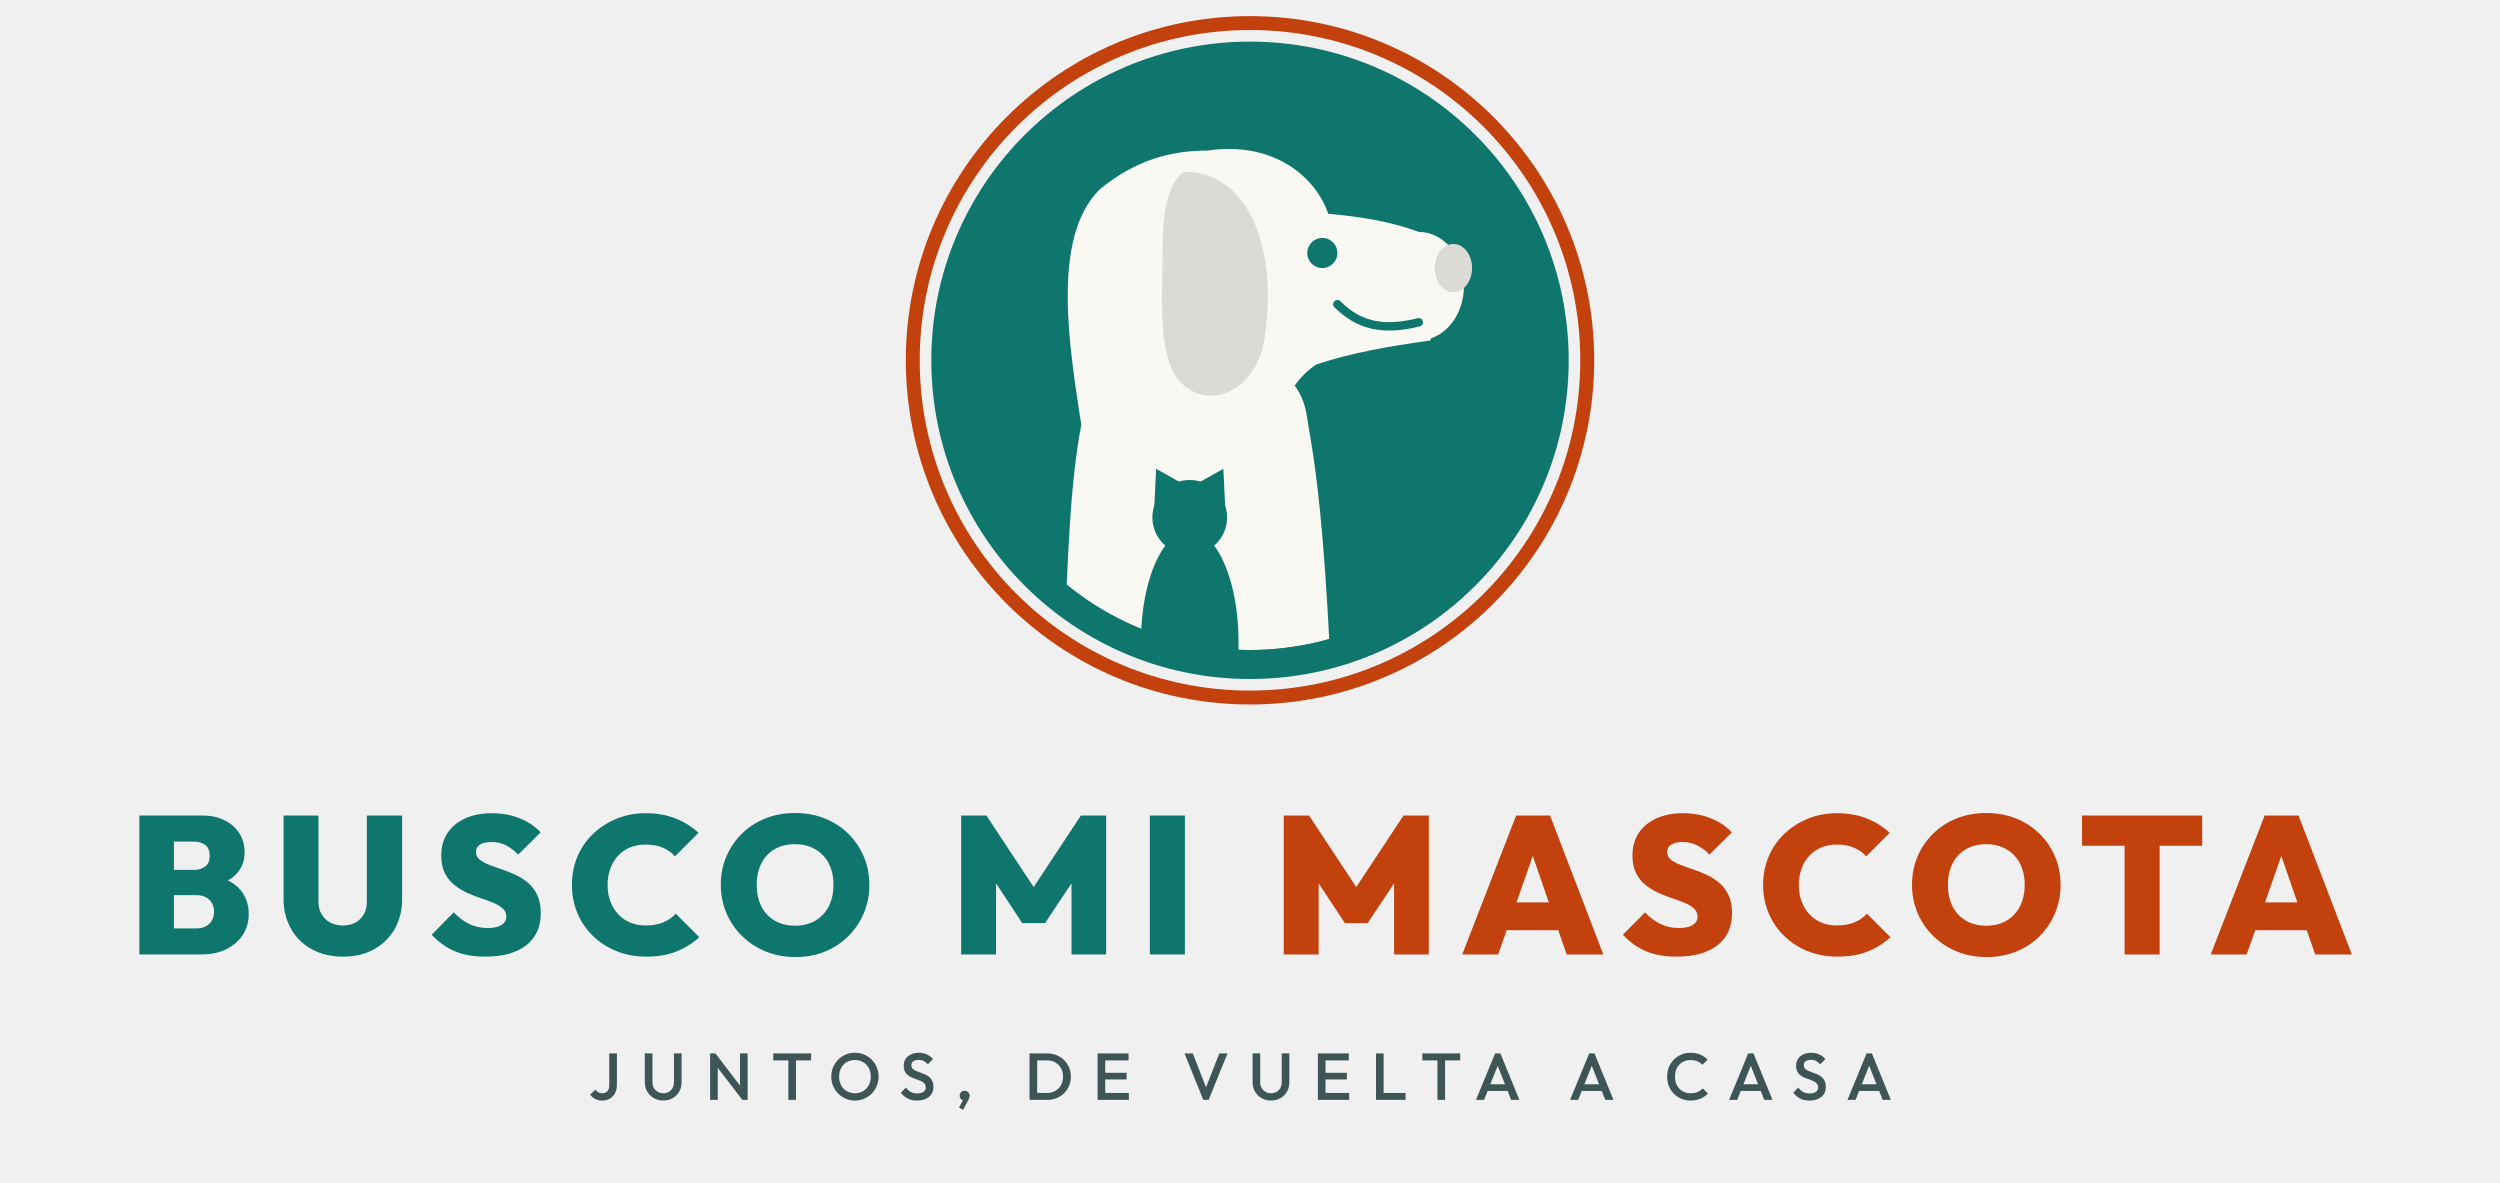
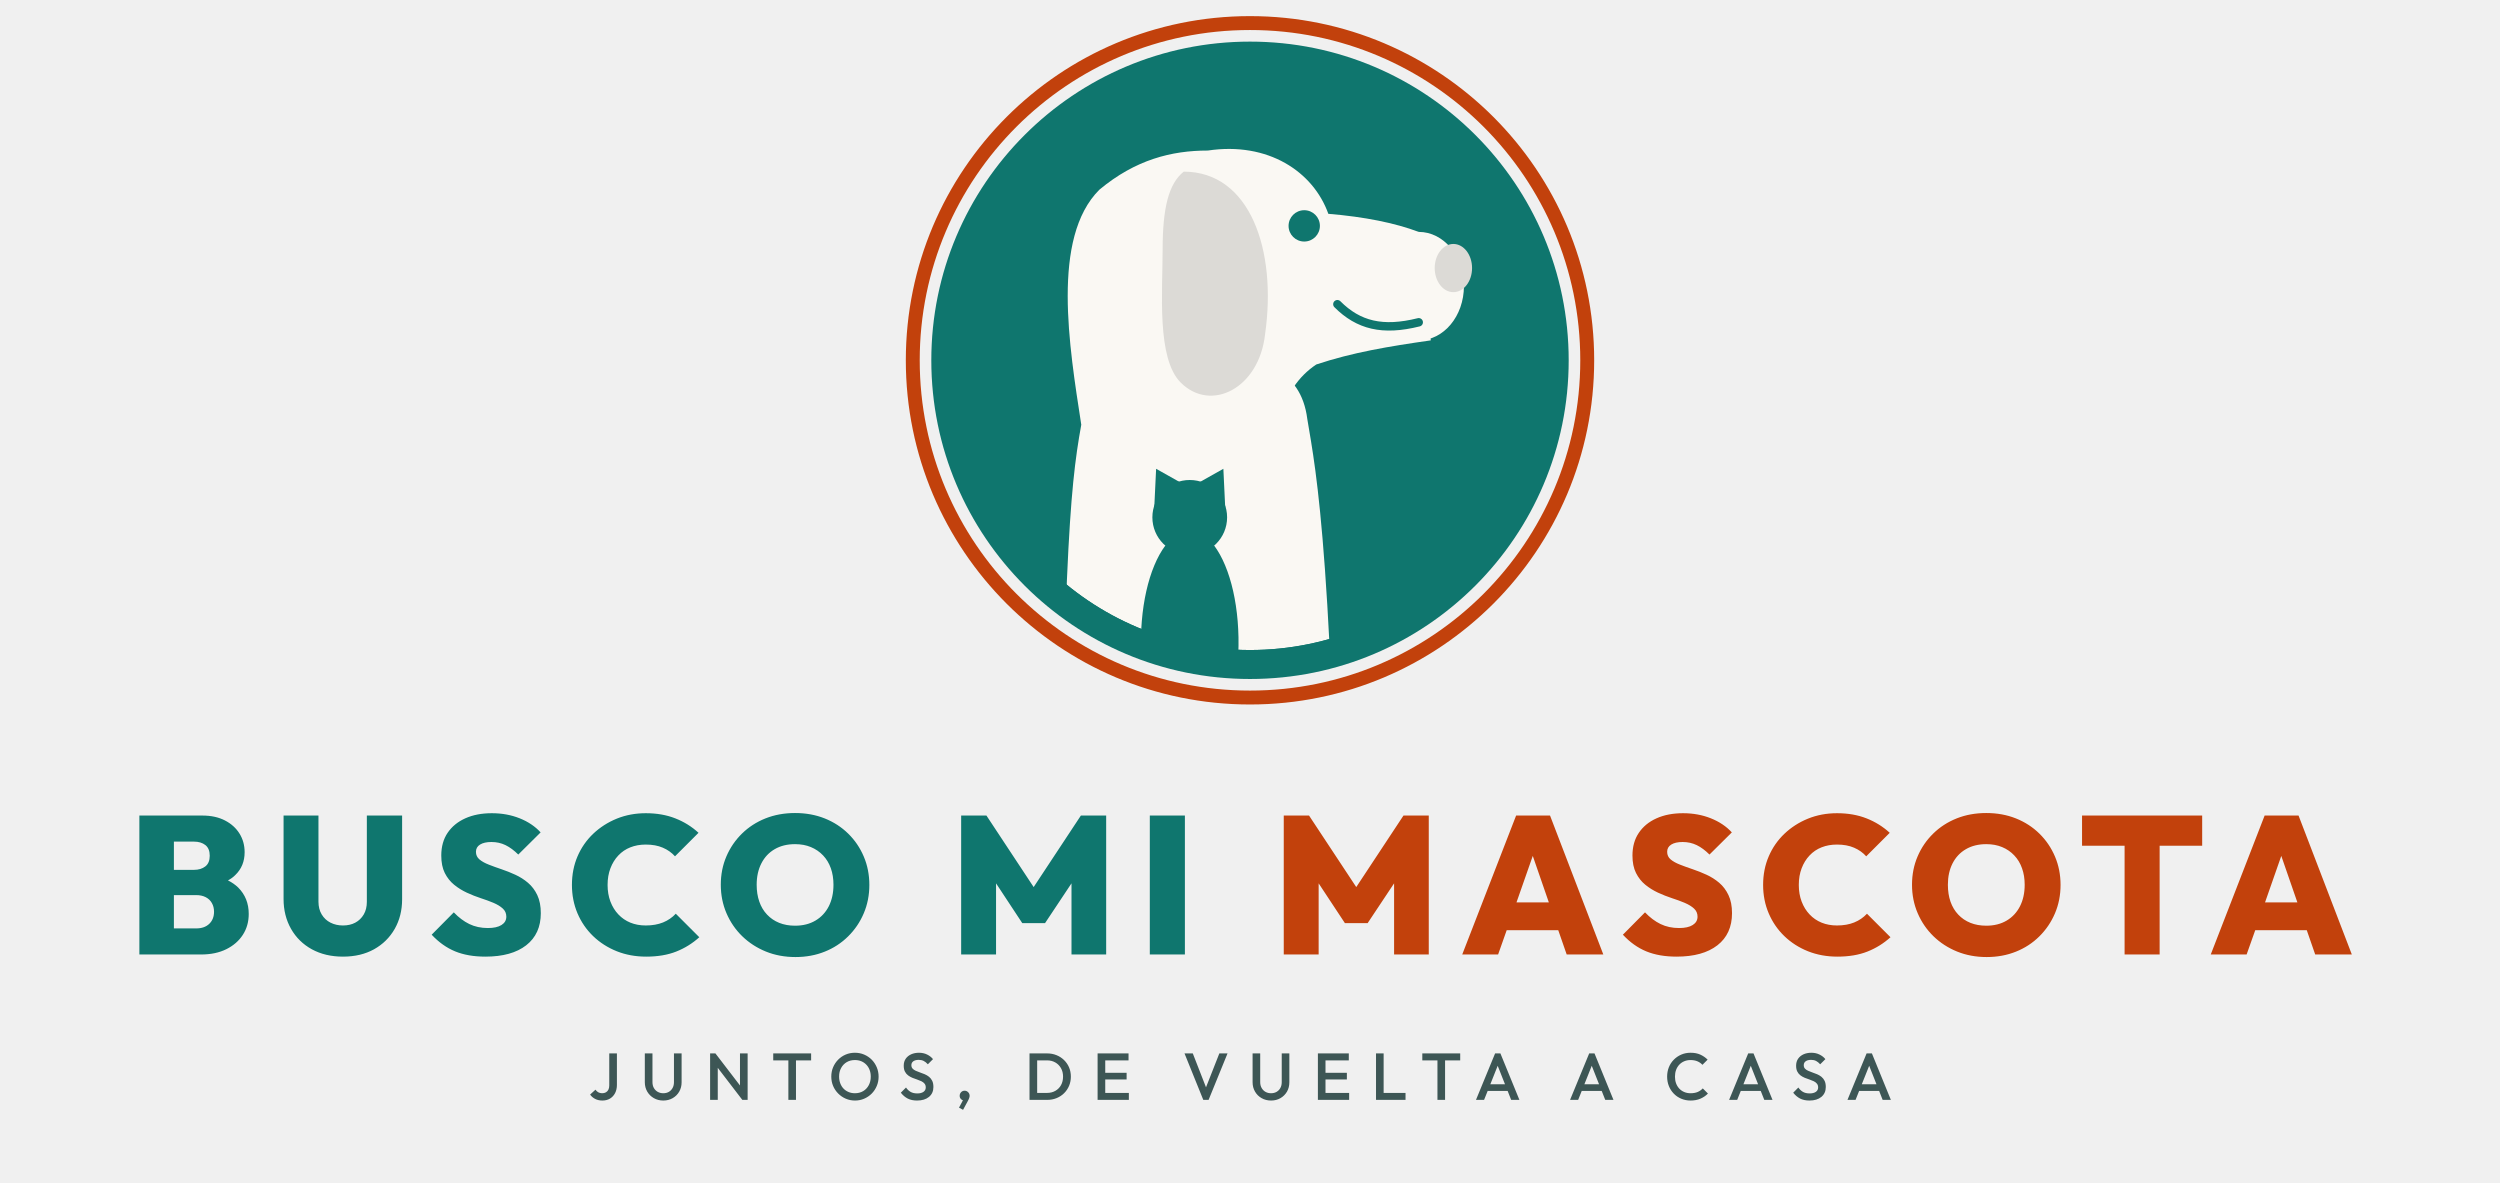
<svg xmlns="http://www.w3.org/2000/svg" viewBox="0 0 791 374" width="791" height="374" role="img" aria-label="Busco mi mascota. Juntos, de vuelta a casa">
  <g transform="translate(285.5 4) scale(1.833333)">
    <defs>
      <mask id="k6" maskUnits="userSpaceOnUse" x="-20" y="-20" width="260" height="360">
        <rect x="-20" y="-20" width="260" height="360" fill="#fff" />
-         <circle cx="136" cy="67" r="5" fill="#000" />
+         <circle cx="130" cy="58" r="5.2" fill="#000" />
        <path d="M168 90 C156 93 148 91 141 84" fill="none" stroke="#000" stroke-width="2.8" stroke-linecap="round" />
        <g transform="translate(92 200) scale(.62) translate(-30 -100)">
          <g fill="#000">
            <circle cx="30" cy="27" r="20" />
            <path d="M11 22 L12 1 L28 10 Z" />
            <path d="M49 22 L48 1 L32 10 Z" />
            <path d="M17 42 C8 54 3 76 4 100 L56 100 C57 76 52 54 43 42 Z" />
          </g>
        </g>
      </mask>
      <clipPath id="k7">
        <circle cx="60" cy="60" r="50" />
      </clipPath>
    </defs>
    <circle cx="60" cy="60" r="55" fill="#0f766e" />
    <circle cx="60" cy="60" r="58.2" fill="none" stroke="#c2410c" stroke-width="2.4" />
    <g clip-path="url(#k7)">
      <g transform="translate(60 68) scale(.52) translate(-112 -118)">
        <g mask="url(#k6)">
          <g fill="#faf8f3">
            <path d="M56 124 C52 98 46 62 62 46 C74 36 86 33 98 33 C118 30 133 40 138 54 C150 55 160 57 168 60 L172 96 C158 98 146 100 134 104 C128 108 124 114 122 122 L100 134 Z" />
            <ellipse cx="168" cy="78" rx="15" ry="18" />
            <path d="M56 124 C52 146 50 170 48 330 L142 330 C140 168 134 140 131 122 C130 114 126 108 120 106 L100 96 Z" />
            <ellipse cx="179.5" cy="72" rx="6.2" ry="8" fill="#dcdad6" />
            <path fill="#dcdad6" d="M90 40 C112 40 121 66 117 94 C115 112 99 120 89 110 C81 102 83 80 83 66 C83 52 85 44 90 40 Z" />
          </g>
        </g>
      </g>
    </g>
  </g>
  <path fill="#0f766e" d="M63.63 302L44.1 302L44.1 258.04L64.07 258.04Q68.16 258.04 71.17 259.59Q74.17 261.14 75.78 263.75Q77.4 266.35 77.4 269.64L77.4 269.64Q77.4 274.04 74.42 276.89L74.42 276.89Q73.43 277.88 72.13 278.56L72.13 278.56Q73.99 279.49 75.35 280.8L75.35 280.8Q78.7 284.14 78.7 289.17L78.7 289.17Q78.7 292.89 76.84 295.77Q74.98 298.65 71.6 300.33Q68.22 302 63.63 302L63.63 302M62.08 283.21L55.02 283.21L55.02 293.75L62.08 293.75Q64.69 293.75 66.21 292.3Q67.72 290.84 67.72 288.48L67.72 288.48Q67.72 286.93 67.04 285.73Q66.36 284.52 65.09 283.87Q63.82 283.21 62.08 283.21L62.08 283.21M61.4 266.29L55.02 266.29L55.02 275.22L61.4 275.22Q63.57 275.22 64.97 274.13Q66.36 273.05 66.36 270.75Q66.36 268.46 64.97 267.37Q63.57 266.29 61.4 266.29L61.4 266.29M108.51 302.68L108.51 302.68Q102.93 302.68 98.68 300.36Q94.43 298.03 92.08 293.88Q89.72 289.72 89.72 284.45L89.72 284.45L89.72 258.04L100.76 258.04L100.76 285.26Q100.76 287.62 101.78 289.32Q102.8 291.03 104.57 291.93Q106.34 292.82 108.51 292.82L108.51 292.82Q110.74 292.82 112.41 291.93Q114.09 291.03 115.08 289.35Q116.07 287.68 116.07 285.32L116.07 285.32L116.07 258.04L127.23 258.04L127.23 284.52Q127.23 289.79 124.88 293.91Q122.52 298.03 118.33 300.36Q114.15 302.68 108.51 302.68M153.57 302.68L153.57 302.68Q148.05 302.68 143.99 301.01Q139.93 299.33 136.58 295.74L136.58 295.74L143.58 288.67Q145.88 291.09 148.48 292.36Q151.09 293.63 154.37 293.63L154.37 293.63Q157.16 293.63 158.68 292.67Q160.2 291.71 160.2 290.03L160.2 290.03Q160.2 288.48 159.08 287.46Q157.97 286.44 156.14 285.66Q154.31 284.89 152.11 284.18Q149.91 283.46 147.71 282.44Q145.51 281.42 143.68 279.93Q141.85 278.44 140.73 276.21Q139.62 273.98 139.62 270.69L139.62 270.69Q139.62 266.47 141.63 263.5Q143.65 260.52 147.24 258.91Q150.84 257.3 155.61 257.3L155.61 257.3Q160.39 257.3 164.42 258.91Q168.45 260.52 171.05 263.37L171.05 263.37L163.98 270.38Q162 268.4 159.95 267.4Q157.91 266.41 155.49 266.41L155.49 266.41Q153.19 266.41 151.89 267.22Q150.59 268.02 150.59 269.51L150.59 269.51Q150.59 271 151.71 271.93Q152.82 272.86 154.65 273.57Q156.48 274.29 158.68 275.03Q160.88 275.77 163.05 276.77Q165.22 277.76 167.05 279.31Q168.88 280.86 170 283.21Q171.11 285.57 171.11 288.92L171.11 288.92Q171.11 295.49 166.49 299.09Q161.88 302.68 153.57 302.68M204.46 302.68L204.46 302.68Q199.43 302.68 195.16 300.98Q190.88 299.27 187.68 296.2Q184.49 293.13 182.72 288.98Q180.96 284.83 180.96 279.99L180.96 279.99Q180.96 275.09 182.72 270.97Q184.49 266.85 187.68 263.81Q190.88 260.77 195.12 259.03Q199.37 257.3 204.33 257.3L204.33 257.3Q209.54 257.3 213.69 258.94Q217.85 260.58 221.01 263.5L221.01 263.5L213.57 270.94Q212.02 269.2 209.72 268.21Q207.43 267.22 204.33 267.22L204.33 267.22Q201.66 267.22 199.46 268.09Q197.26 268.95 195.65 270.66Q194.04 272.36 193.14 274.72Q192.24 277.08 192.24 279.99L192.24 279.99Q192.24 282.9 193.14 285.26Q194.04 287.62 195.65 289.32Q197.26 291.03 199.46 291.93Q201.66 292.82 204.33 292.82L204.33 292.82Q207.43 292.82 209.79 291.86Q212.14 290.9 213.82 289.1L213.82 289.1L221.26 296.54Q218.03 299.46 213.97 301.07Q209.91 302.68 204.46 302.68M251.69 302.81L251.69 302.81Q246.6 302.81 242.32 301.07Q238.05 299.33 234.85 296.23Q231.66 293.13 229.86 288.95Q228.06 284.76 228.06 279.93L228.06 279.93Q228.06 275.09 229.83 270.97Q231.6 266.85 234.76 263.75Q237.92 260.65 242.2 258.94Q246.48 257.24 251.56 257.24L251.56 257.24Q256.64 257.24 260.92 258.94Q265.2 260.65 268.36 263.75Q271.53 266.85 273.29 271Q275.06 275.15 275.06 279.99L275.06 279.99Q275.06 284.83 273.29 288.98Q271.53 293.13 268.36 296.26Q265.2 299.4 260.95 301.1Q256.71 302.81 251.69 302.81M251.56 292.89L251.56 292.89Q255.28 292.89 258.01 291.27Q260.74 289.66 262.23 286.75Q263.71 283.83 263.71 279.93L263.71 279.93Q263.71 277.08 262.88 274.72Q262.04 272.36 260.43 270.66Q258.81 268.95 256.58 268.02Q254.35 267.09 251.56 267.09L251.56 267.09Q247.84 267.09 245.11 268.68Q242.39 270.26 240.9 273.17Q239.41 276.08 239.41 279.93L239.41 279.93Q239.41 282.9 240.25 285.29Q241.08 287.68 242.7 289.38Q244.31 291.09 246.54 291.99Q248.77 292.89 251.56 292.89M315.15 302L304.11 302L304.11 258.04L312.11 258.04L327.05 280.67L341.99 258.04L349.99 258.04L349.99 302L339.02 302L339.02 279.49L330.65 292.08L323.45 292.08L315.15 279.49L315.15 302M374.9 302L363.8 302L363.8 258.04L374.9 258.04L374.9 302" />
  <path fill="#c2410c" d="M417.22 302L406.18 302L406.18 258.04L414.18 258.04L429.12 280.67L444.06 258.04L452.06 258.04L452.06 302L441.09 302L441.09 279.49L432.72 292.08L425.53 292.08L417.22 279.49L417.22 302M474 302L462.65 302L479.7 258.04L490.43 258.04L507.29 302L495.7 302L493.03 294.31L476.72 294.31L474 302M479.82 285.51L490.05 285.51L484.97 270.81L479.82 285.51M530.46 302.68L530.46 302.68Q524.95 302.68 520.88 301.01Q516.82 299.33 513.48 295.74L513.48 295.74L520.48 288.67Q522.78 291.09 525.38 292.36Q527.98 293.63 531.27 293.63L531.27 293.63Q534.06 293.63 535.58 292.67Q537.1 291.71 537.1 290.03L537.1 290.03Q537.1 288.48 535.98 287.46Q534.87 286.44 533.04 285.66Q531.21 284.89 529.01 284.18Q526.81 283.46 524.6 282.44Q522.4 281.42 520.57 279.93Q518.75 278.44 517.63 276.21Q516.51 273.98 516.51 270.69L516.51 270.69Q516.51 266.47 518.53 263.5Q520.54 260.52 524.14 258.91Q527.74 257.3 532.51 257.3L532.51 257.3Q537.28 257.3 541.31 258.91Q545.34 260.52 547.95 263.37L547.95 263.37L540.88 270.38Q538.9 268.4 536.85 267.4Q534.8 266.41 532.39 266.41L532.39 266.41Q530.09 266.41 528.79 267.22Q527.49 268.02 527.49 269.51L527.49 269.51Q527.49 271 528.6 271.93Q529.72 272.86 531.55 273.57Q533.38 274.29 535.58 275.03Q537.78 275.77 539.95 276.77Q542.12 277.76 543.95 279.31Q545.78 280.86 546.89 283.21Q548.01 285.57 548.01 288.92L548.01 288.92Q548.01 295.49 543.39 299.09Q538.77 302.68 530.46 302.68M581.35 302.68L581.35 302.68Q576.33 302.68 572.05 300.98Q567.77 299.27 564.58 296.2Q561.39 293.13 559.62 288.98Q557.85 284.83 557.85 279.99L557.85 279.99Q557.85 275.09 559.62 270.97Q561.39 266.85 564.58 263.81Q567.77 260.77 572.02 259.03Q576.27 257.3 581.23 257.3L581.23 257.3Q586.44 257.3 590.59 258.94Q594.74 260.58 597.91 263.5L597.91 263.5L590.47 270.94Q588.92 269.2 586.62 268.21Q584.33 267.22 581.23 267.22L581.23 267.22Q578.56 267.22 576.36 268.09Q574.16 268.95 572.55 270.66Q570.94 272.36 570.04 274.72Q569.14 277.08 569.14 279.99L569.14 279.99Q569.14 282.9 570.04 285.26Q570.94 287.62 572.55 289.32Q574.16 291.03 576.36 291.93Q578.56 292.82 581.23 292.82L581.23 292.82Q584.33 292.82 586.68 291.86Q589.04 290.9 590.71 289.1L590.71 289.1L598.15 296.54Q594.93 299.46 590.87 301.07Q586.81 302.68 581.35 302.68M628.58 302.81L628.58 302.81Q623.5 302.81 619.22 301.07Q614.94 299.33 611.75 296.23Q608.56 293.13 606.76 288.95Q604.96 284.76 604.96 279.93L604.96 279.93Q604.96 275.09 606.73 270.97Q608.49 266.85 611.66 263.75Q614.82 260.65 619.1 258.94Q623.37 257.24 628.46 257.24L628.46 257.24Q633.54 257.24 637.82 258.94Q642.1 260.65 645.26 263.75Q648.42 266.85 650.19 271Q651.96 275.15 651.96 279.99L651.96 279.99Q651.96 284.83 650.19 288.98Q648.42 293.13 645.26 296.26Q642.1 299.4 637.85 301.1Q633.6 302.81 628.58 302.81M628.46 292.89L628.46 292.89Q632.18 292.89 634.91 291.27Q637.63 289.66 639.12 286.75Q640.61 283.83 640.61 279.93L640.61 279.93Q640.61 277.08 639.77 274.72Q638.94 272.36 637.32 270.66Q635.71 268.95 633.48 268.02Q631.25 267.09 628.46 267.09L628.46 267.09Q624.74 267.09 622.01 268.68Q619.28 270.26 617.79 273.17Q616.31 276.08 616.31 279.93L616.31 279.93Q616.31 282.9 617.14 285.29Q617.98 287.68 619.59 289.38Q621.2 291.09 623.44 291.99Q625.67 292.89 628.46 292.89M683.31 302L672.22 302L672.22 267.59L658.76 267.59L658.76 258.04L696.77 258.04L696.77 267.59L683.31 267.59L683.31 302M710.83 302L699.48 302L716.53 258.04L727.26 258.04L744.12 302L732.53 302L729.86 294.31L713.56 294.31L710.83 302M716.66 285.51L726.89 285.51L721.8 270.81L716.66 285.51" />
  <path fill="#3d5655" d="M190.59 348.21L190.59 348.21Q189.31 348.21 188.31 347.7Q187.31 347.18 186.71 346.32L186.71 346.32L188.41 344.77Q188.76 345.31 189.31 345.61Q189.86 345.9 190.51 345.9L190.51 345.9Q191.22 345.9 191.72 345.61Q192.23 345.31 192.5 344.77Q192.77 344.22 192.77 343.46L192.77 343.46L192.77 333.3L195.19 333.3L195.19 343.27Q195.19 344.75 194.61 345.86Q194.03 346.97 193.01 347.59Q191.98 348.21 190.59 348.21M209.86 348.21L209.86 348.21Q208.2 348.21 206.88 347.45Q205.56 346.7 204.79 345.39Q204.02 344.07 204.02 342.41L204.02 342.41L204.02 333.3L206.44 333.3L206.44 342.39Q206.44 343.46 206.89 344.25Q207.34 345.04 208.12 345.47Q208.9 345.9 209.86 345.9L209.86 345.9Q210.85 345.9 211.61 345.47Q212.36 345.04 212.8 344.25Q213.24 343.46 213.24 342.41L213.24 342.41L213.24 333.3L215.66 333.3L215.66 342.44Q215.66 344.09 214.9 345.4Q214.15 346.7 212.84 347.45Q211.54 348.21 209.86 348.21M227.1 348L224.68 348L224.68 333.3L226.36 333.3L234.13 343.44L234.13 333.3L236.55 333.3L236.55 348L234.87 348L227.1 337.86L227.1 348M251.85 348L249.44 348L249.44 335.5L244.65 335.5L244.65 333.3L256.64 333.3L256.64 335.5L251.85 335.5L251.85 348M270.53 348.21L270.53 348.21Q268.96 348.21 267.59 347.62Q266.23 347.03 265.2 345.99Q264.17 344.95 263.59 343.58Q263.02 342.2 263.02 340.63L263.02 340.63Q263.02 339.05 263.59 337.69Q264.17 336.32 265.19 335.28Q266.21 334.25 267.56 333.67Q268.92 333.09 270.49 333.09L270.49 333.09Q272.07 333.09 273.42 333.67Q274.78 334.25 275.81 335.28Q276.83 336.32 277.41 337.7Q277.99 339.07 277.99 340.65L277.99 340.65Q277.99 342.23 277.41 343.6Q276.83 344.98 275.82 346Q274.8 347.03 273.44 347.62Q272.09 348.21 270.53 348.21M270.49 345.9L270.49 345.9Q271.98 345.9 273.11 345.23Q274.23 344.56 274.87 343.37Q275.51 342.18 275.51 340.63L275.51 340.63Q275.51 339.47 275.14 338.52Q274.78 337.56 274.1 336.86Q273.43 336.16 272.52 335.78Q271.61 335.4 270.49 335.4L270.49 335.4Q269.02 335.4 267.9 336.06Q266.78 336.72 266.14 337.9Q265.49 339.07 265.49 340.63L265.49 340.63Q265.49 341.78 265.86 342.76Q266.23 343.74 266.89 344.43Q267.55 345.12 268.48 345.51Q269.4 345.9 270.49 345.9M290.16 348.21L290.16 348.21Q288.42 348.21 287.2 347.58Q285.98 346.95 285.02 345.73L285.02 345.73L286.66 344.09Q287.27 344.98 288.11 345.47Q288.95 345.96 290.25 345.96L290.25 345.96Q291.47 345.96 292.19 345.46Q292.91 344.95 292.91 344.07L292.91 344.07Q292.91 343.34 292.54 342.88Q292.16 342.41 291.54 342.11Q290.92 341.81 290.17 341.56Q289.43 341.32 288.68 341.02Q287.94 340.71 287.32 340.25Q286.7 339.79 286.32 339.05Q285.94 338.32 285.94 337.19L285.94 337.19Q285.94 335.88 286.58 334.97Q287.22 334.06 288.32 333.57Q289.41 333.09 290.75 333.09L290.75 333.09Q292.2 333.09 293.35 333.66Q294.49 334.22 295.2 335.11L295.2 335.11L293.57 336.74Q292.94 336.03 292.25 335.68Q291.57 335.34 290.69 335.34L290.69 335.34Q289.6 335.34 288.98 335.78Q288.36 336.22 288.36 337.02L288.36 337.02Q288.36 337.69 288.74 338.1Q289.11 338.51 289.73 338.79Q290.35 339.07 291.1 339.33Q291.84 339.58 292.59 339.89Q293.33 340.21 293.95 340.7Q294.57 341.2 294.95 341.97Q295.33 342.75 295.33 343.93L295.33 343.93Q295.33 345.9 293.93 347.06Q292.54 348.21 290.16 348.21M304.71 351.15L303.43 350.46L304.67 348.13Q304.33 348.04 304.06 347.75L304.06 347.75Q303.64 347.35 303.64 346.72L303.64 346.72Q303.64 346.05 304.09 345.57Q304.54 345.1 305.21 345.1L305.21 345.1Q305.84 345.1 306.32 345.57Q306.79 346.05 306.79 346.72L306.79 346.72Q306.79 346.99 306.67 347.36Q306.56 347.73 306.26 348.29L306.26 348.29L304.71 351.15M331.37 348L325.74 348L325.74 333.3L331.33 333.3Q332.92 333.3 334.29 333.86Q335.65 334.41 336.67 335.41Q337.69 336.41 338.26 337.74Q338.82 339.07 338.82 340.65L338.82 340.65Q338.82 342.2 338.26 343.55Q337.69 344.89 336.68 345.89Q335.67 346.89 334.31 347.44Q332.94 348 331.37 348L331.37 348M331.26 335.5L328.16 335.5L328.16 345.8L331.26 345.8Q332.78 345.8 333.92 345.14Q335.06 344.49 335.71 343.33Q336.35 342.16 336.35 340.63L336.35 340.63Q336.35 339.12 335.69 337.96Q335.04 336.81 333.9 336.16Q332.75 335.5 331.26 335.5L331.26 335.5M357.17 348L347.28 348L347.28 333.3L357.07 333.3L357.07 335.5L349.7 335.5L349.7 339.43L356.46 339.43L356.46 341.55L349.7 341.55L349.7 345.8L357.17 345.8L357.17 348M382.4 348L380.72 348L374.78 333.3L377.4 333.3L381.58 344.03L385.8 333.3L388.39 333.3L382.4 348M402.16 348.21L402.16 348.21Q400.5 348.21 399.17 347.45Q397.85 346.7 397.09 345.39Q396.32 344.07 396.32 342.41L396.32 342.41L396.32 333.3L398.73 333.3L398.73 342.39Q398.73 343.46 399.19 344.25Q399.64 345.04 400.41 345.47Q401.19 345.9 402.16 345.9L402.16 345.9Q403.14 345.9 403.9 345.47Q404.66 345.04 405.1 344.25Q405.54 343.46 405.54 342.41L405.54 342.41L405.54 333.3L407.95 333.3L407.95 342.44Q407.95 344.09 407.2 345.4Q406.44 346.7 405.14 347.45Q403.84 348.21 402.16 348.21M426.87 348L416.98 348L416.98 333.3L426.76 333.3L426.76 335.5L419.39 335.5L419.39 339.43L426.15 339.43L426.15 341.55L419.39 341.55L419.39 345.8L426.87 345.8L426.87 348M444.71 348L435.37 348L435.37 333.3L437.78 333.3L437.78 345.8L444.71 345.8L444.71 348M457.22 348L454.81 348L454.81 335.5L450.02 335.5L450.02 333.3L462.01 333.3L462.01 335.5L457.22 335.5L457.22 348M469.56 348L467 348L473.05 333.3L474.73 333.3L480.74 348L478.13 348L477.02 345.17L470.7 345.17L469.56 348M471.54 343.06L476.18 343.06L473.87 337.21L471.54 343.06M499.33 348L496.77 348L502.82 333.3L504.5 333.3L510.5 348L507.9 348L506.78 345.17L500.46 345.17L499.33 348M501.3 343.06L505.94 343.06L503.63 337.21L501.3 343.06M534.89 348.21L534.89 348.21Q533.3 348.21 531.94 347.63Q530.59 347.06 529.58 346.02Q528.57 344.98 528.02 343.6Q527.48 342.23 527.48 340.65L527.48 340.65Q527.48 339.07 528.02 337.7Q528.57 336.32 529.58 335.3Q530.59 334.27 531.94 333.68Q533.3 333.09 534.89 333.09L534.89 333.09Q536.68 333.09 537.98 333.68Q539.28 334.27 540.29 335.27L540.29 335.27L538.65 336.91Q538 336.2 537.07 335.8Q536.13 335.4 534.89 335.4L534.89 335.4Q533.8 335.4 532.9 335.78Q531.99 336.16 531.33 336.86Q530.67 337.56 530.31 338.53Q529.96 339.5 529.96 340.65L529.96 340.65Q529.96 341.81 530.31 342.77Q530.67 343.74 531.33 344.44Q531.99 345.14 532.9 345.52Q533.8 345.9 534.89 345.9L534.89 345.9Q536.24 345.9 537.17 345.49Q538.1 345.08 538.76 344.37L538.76 344.37L540.39 346Q539.39 347.03 538.02 347.62Q536.66 348.21 534.89 348.21M549.65 348L547.09 348L553.13 333.3L554.81 333.3L560.82 348L558.22 348L557.1 345.17L550.78 345.17L549.65 348M551.62 343.06L556.26 343.06L553.95 337.21L551.62 343.06M572.51 348.21L572.51 348.21Q570.77 348.21 569.55 347.58Q568.33 346.95 567.37 345.73L567.37 345.73L569 344.09Q569.61 344.98 570.45 345.47Q571.29 345.96 572.6 345.96L572.6 345.96Q573.81 345.96 574.54 345.46Q575.26 344.95 575.26 344.07L575.26 344.07Q575.26 343.34 574.88 342.88Q574.51 342.41 573.89 342.11Q573.27 341.81 572.52 341.56Q571.78 341.32 571.03 341.02Q570.29 340.71 569.67 340.25Q569.05 339.79 568.67 339.05Q568.29 338.32 568.29 337.19L568.29 337.19Q568.29 335.88 568.93 334.97Q569.57 334.06 570.66 333.57Q571.76 333.09 573.1 333.09L573.1 333.09Q574.55 333.09 575.69 333.66Q576.84 334.22 577.55 335.11L577.55 335.11L575.91 336.74Q575.28 336.03 574.6 335.68Q573.92 335.34 573.04 335.34L573.04 335.34Q571.94 335.34 571.33 335.78Q570.71 336.22 570.71 337.02L570.71 337.02Q570.71 337.69 571.08 338.1Q571.46 338.51 572.08 338.79Q572.7 339.07 573.45 339.33Q574.19 339.58 574.94 339.89Q575.68 340.21 576.3 340.7Q576.92 341.2 577.3 341.97Q577.68 342.75 577.68 343.93L577.68 343.93Q577.68 345.9 576.28 347.06Q574.88 348.21 572.51 348.21M587.1 348L584.54 348L590.59 333.3L592.27 333.3L598.27 348L595.67 348L594.56 345.17L588.23 345.17L587.1 348M589.07 343.06L593.72 343.06L591.41 337.21L589.07 343.06" />
</svg>
